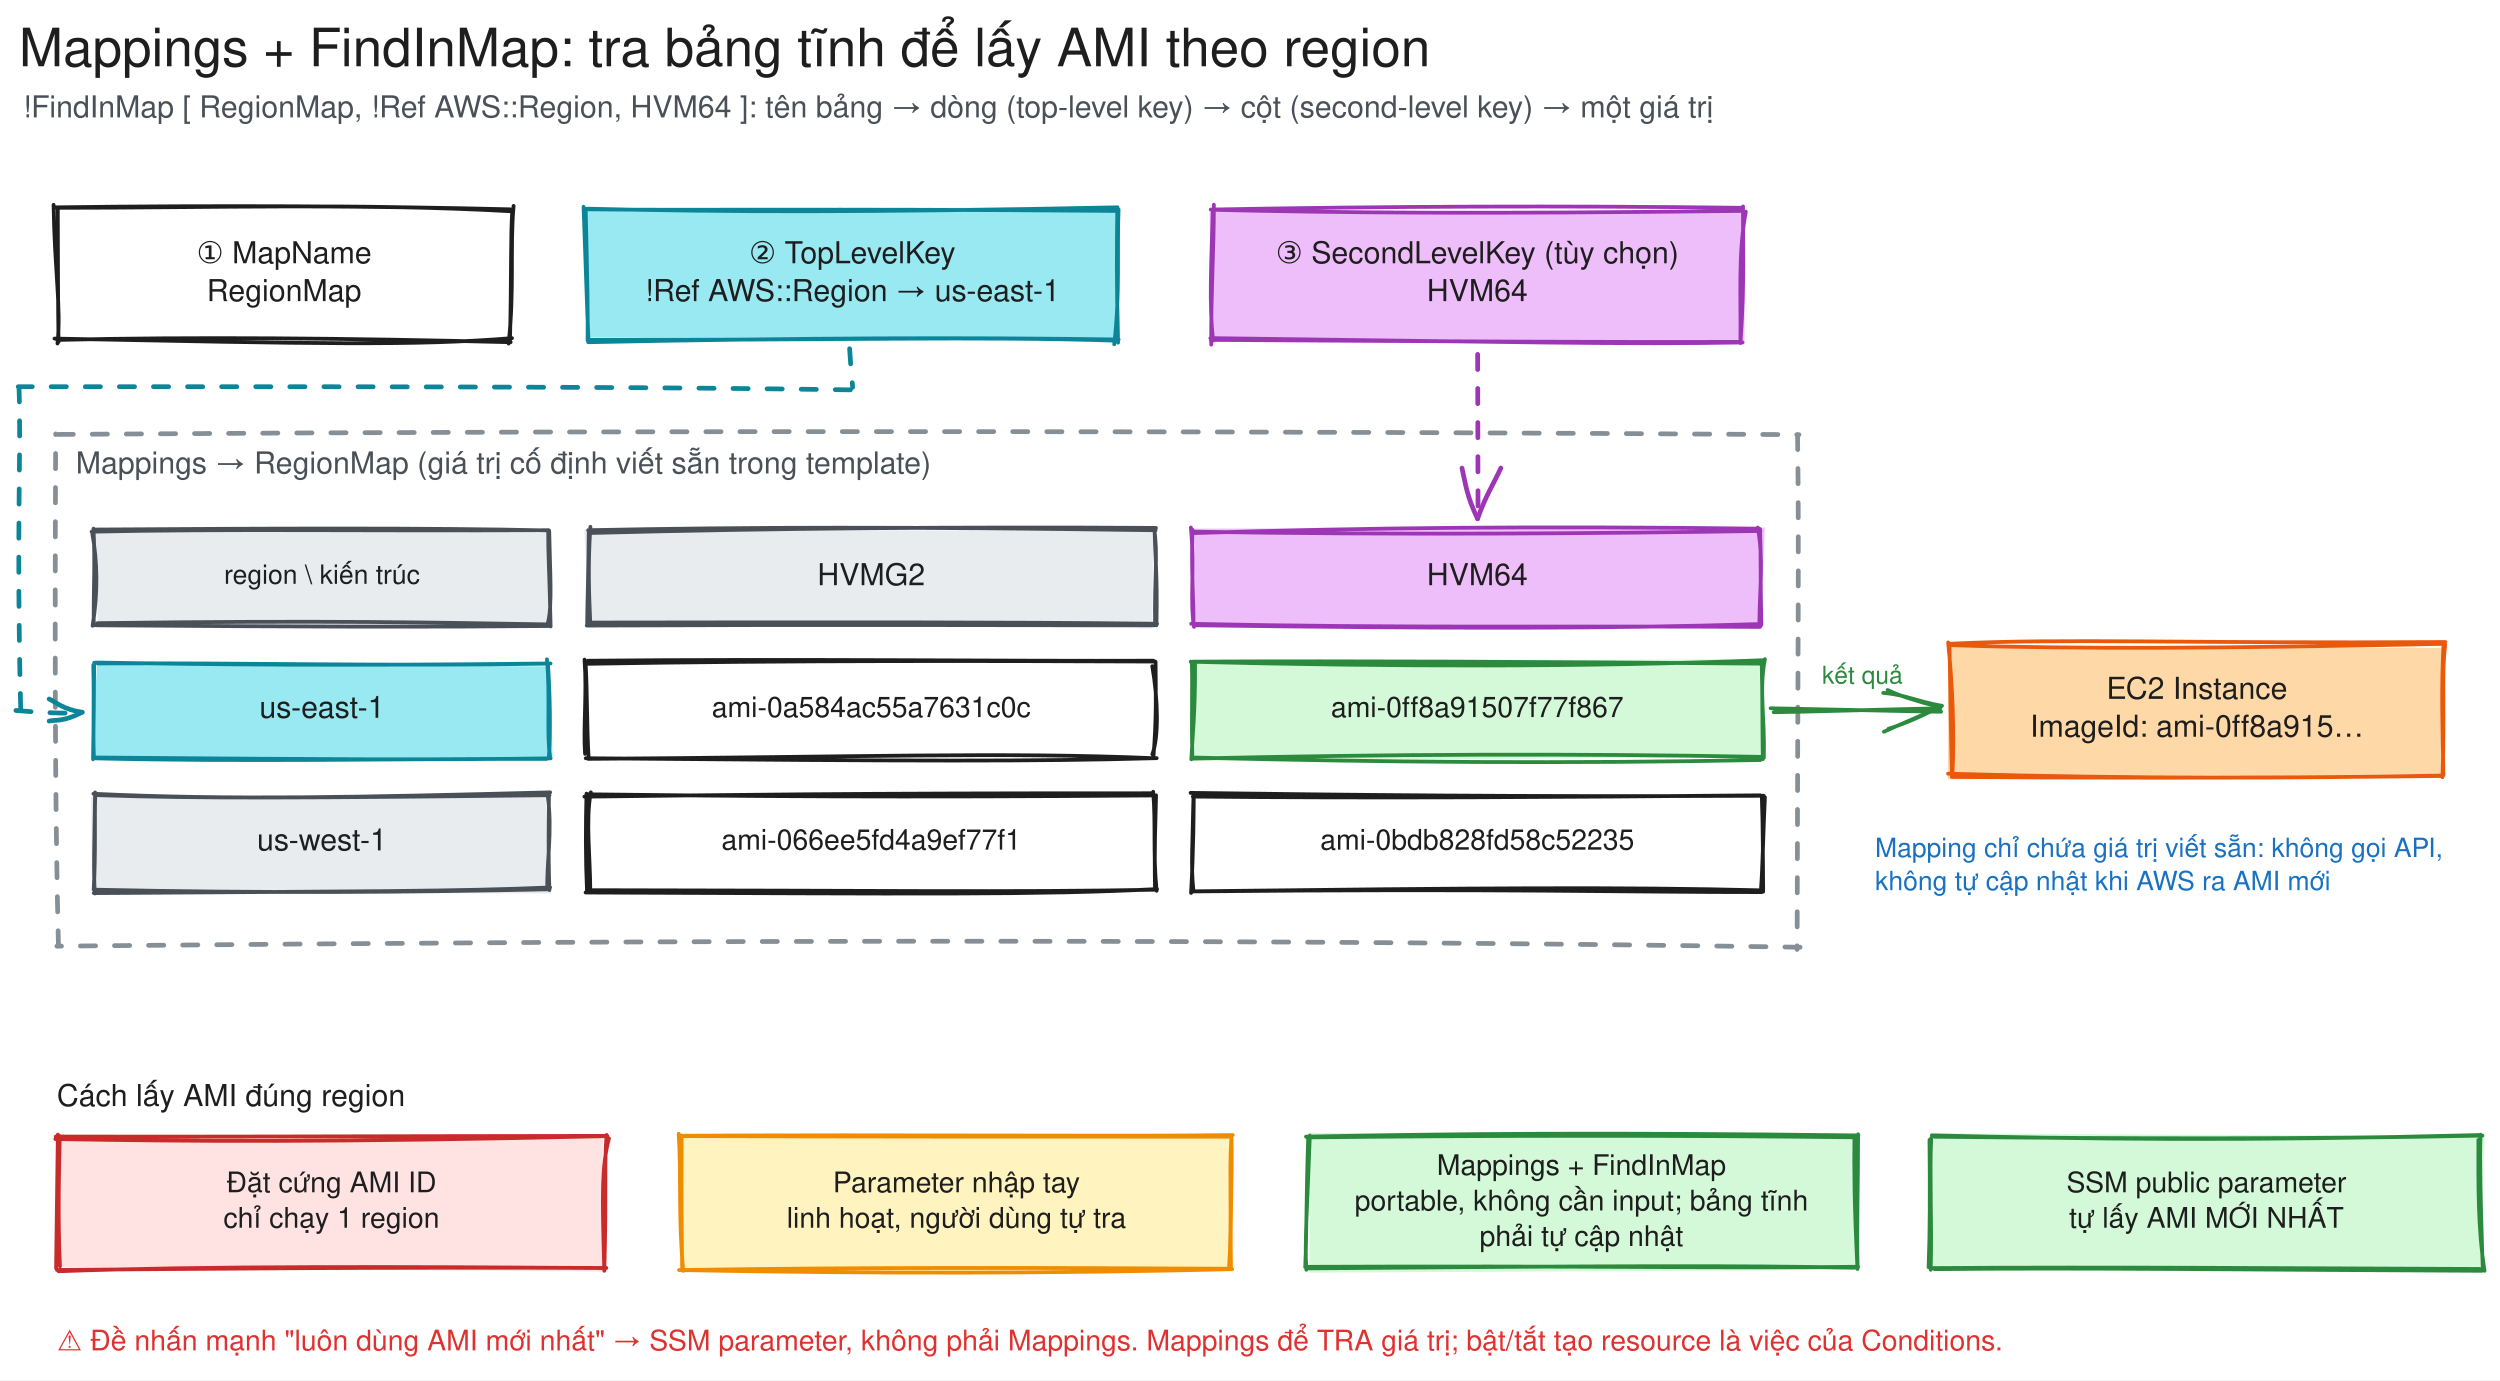
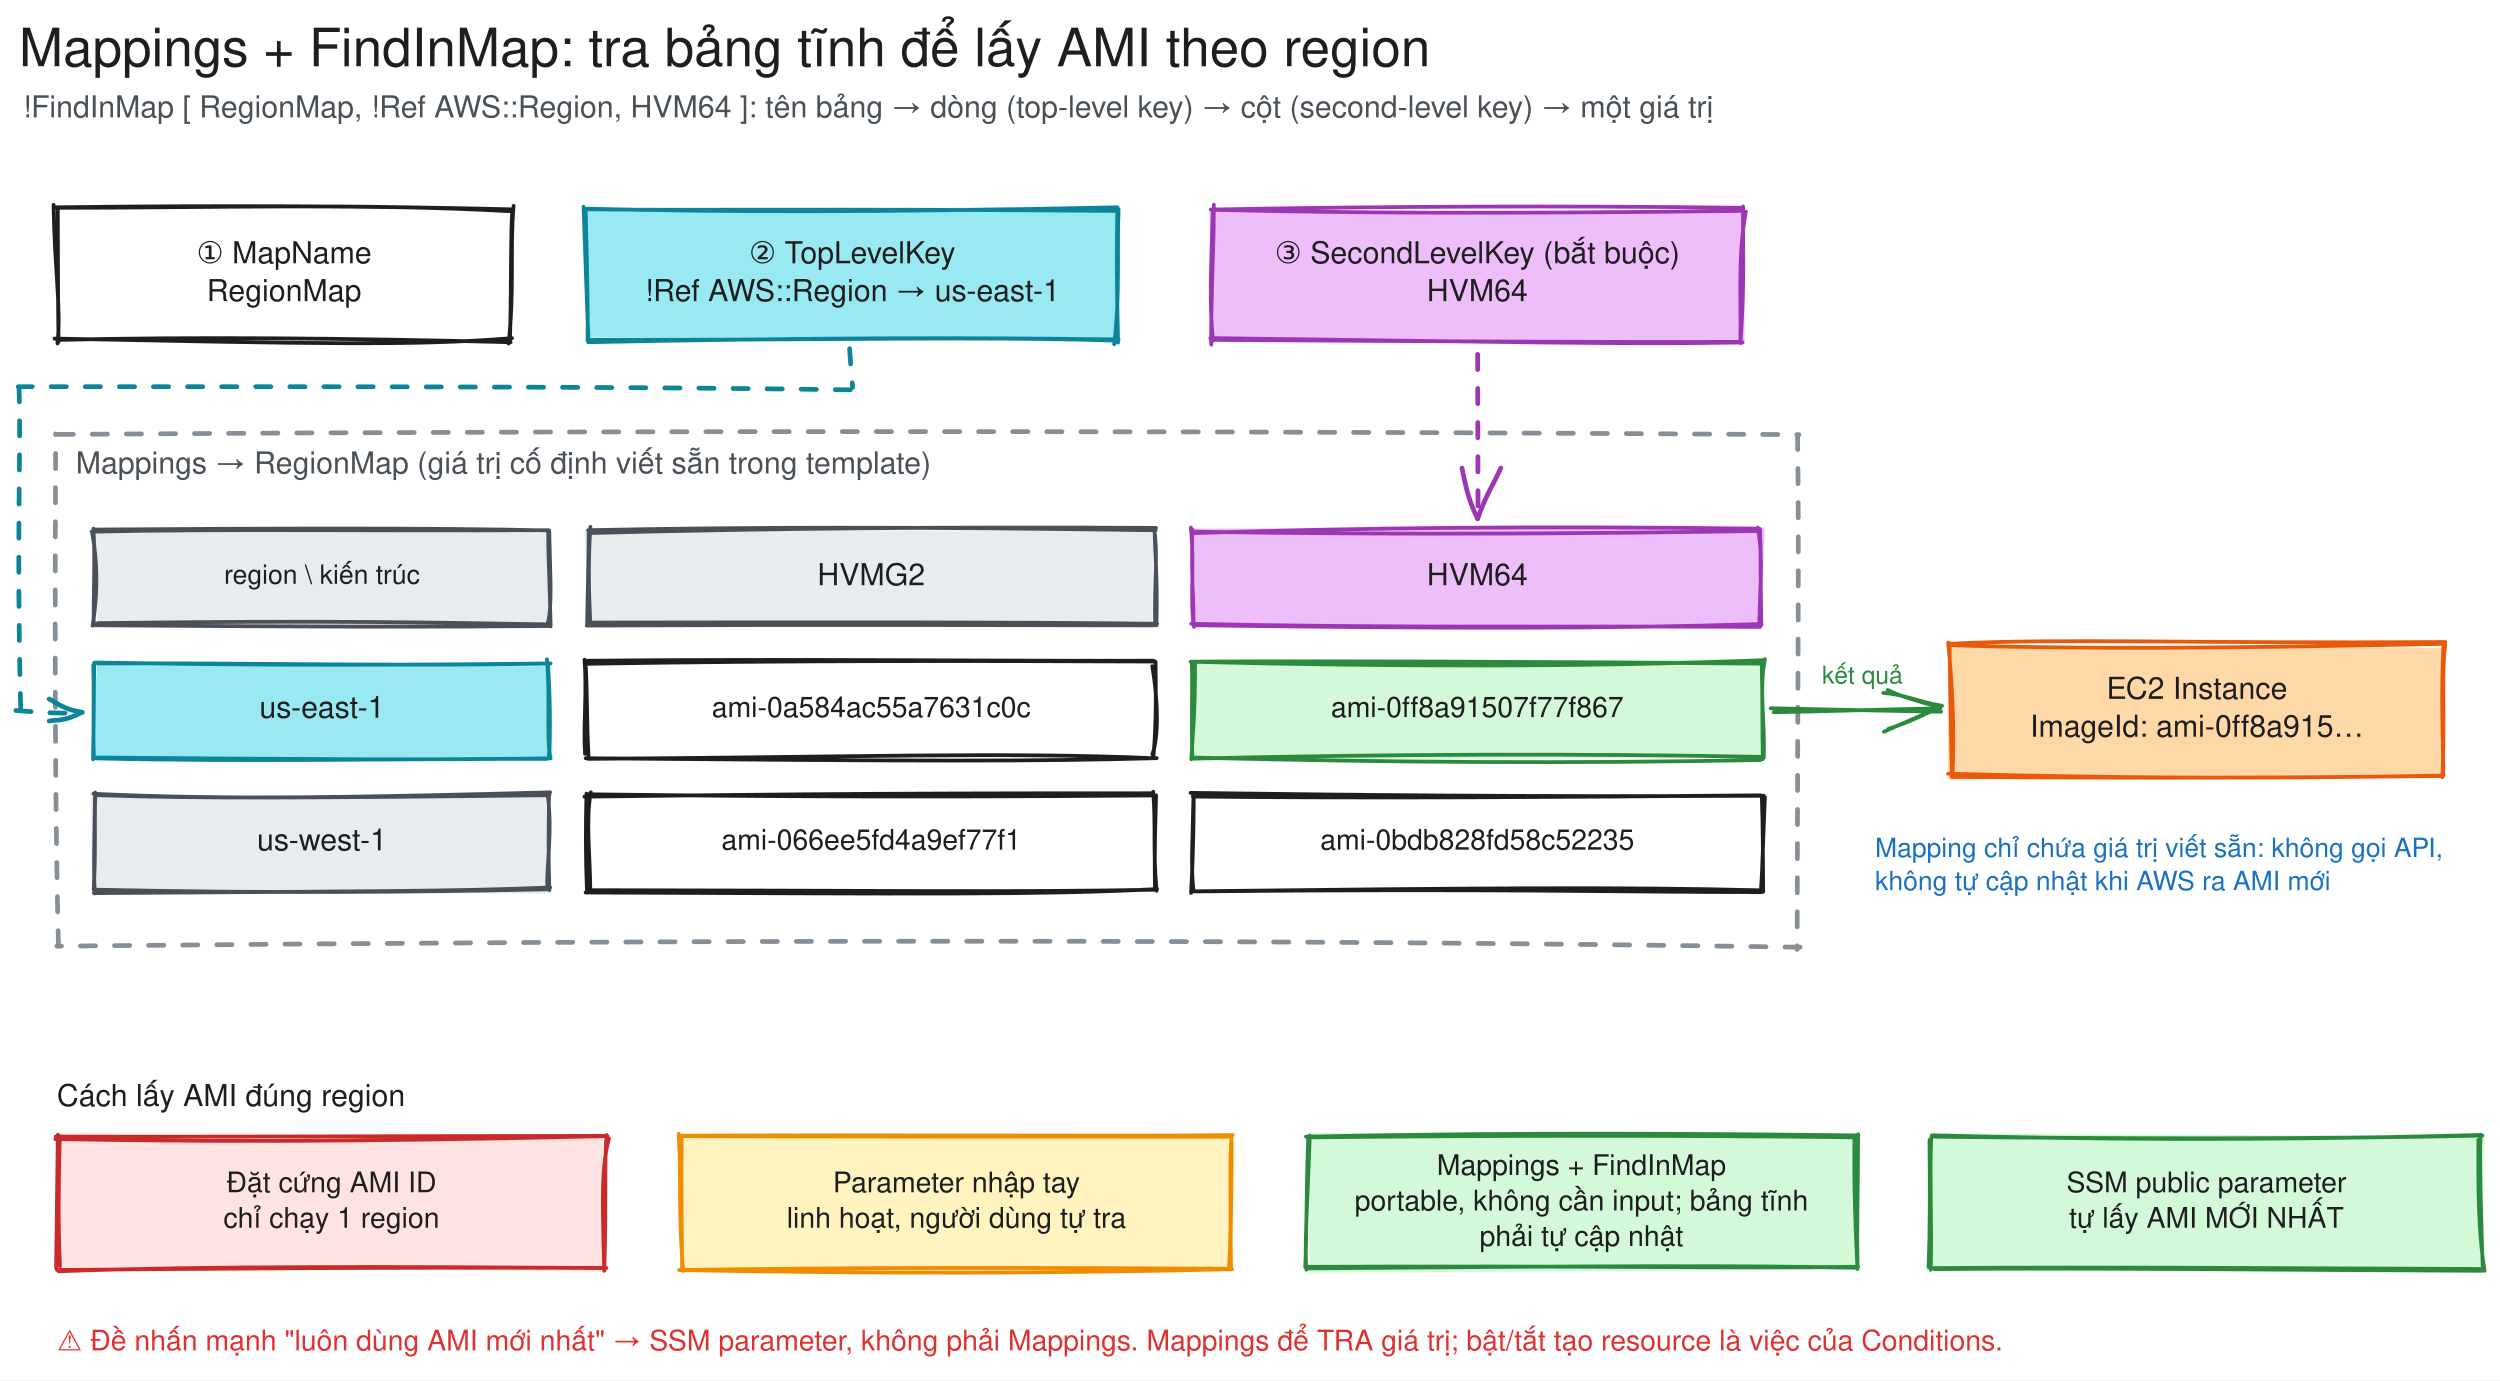
<svg xmlns="http://www.w3.org/2000/svg" version="1.1" viewBox="0 0 1320 728.75" width="1320" height="728.75">
  <defs>
    <style>
      @font-face {
        font-family: "Virgil";
        src: url("https://excalidraw.com/Virgil.woff2");
      }
      @font-face {
        font-family: "Cascadia";
        src: url("https://excalidraw.com/Cascadia.woff2");
      }
    </style>
  </defs>
  <rect x="0" y="0" width="1320" height="728.75" fill="#ffffff" />
  <g transform="translate(10 10) rotate(0 386.12 17.5)">
    <text x="0" y="25" font-family="Helvetica, Segoe UI Emoji" font-size="28px" fill="#1e1e1e" text-anchor="start" style="white-space: pre;" direction="ltr">Mappings + FindInMap: tra bảng tĩnh để lấy AMI theo region</text>
  </g>
  <g transform="translate(12 48) rotate(0 452.32 10)">
    <text x="0" y="14" font-family="Helvetica, Segoe UI Emoji" font-size="16px" fill="#495057" text-anchor="start" style="white-space: pre;" direction="ltr">!FindInMap [ RegionMap, !Ref AWS::Region, HVM64 ]: tên bảng → dòng (top-level key) → cột (second-level key) → một giá trị</text>
  </g>
  <g stroke-linecap="round" transform="translate(30 230) rotate(0 460 135)">
    <path d="M0.71 -0.63 C338.78 -3.06, 677.34 -2.2, 919.82 -0.49 M919.1 -0.61 C919.99 57.7, 919.17 116.77, 918.88 271.31 M920.43 270.13 C637.98 265.88, 356.2 266.13, 0.03 269.57 M0.85 269.44 C-0.43 214.32, -1.29 155.61, -0.61 -0.87" stroke="#868e96" stroke-width="2.5" fill="none" stroke-dasharray="8 10" />
  </g>
  <g transform="translate(40 236) rotate(0 234.88 10)">
    <text x="0" y="14" font-family="Helvetica, Segoe UI Emoji" font-size="16px" fill="#495057" text-anchor="start" style="white-space: pre;" direction="ltr">Mappings → RegionMap (giá trị cố định viết sẵn trong template)</text>
  </g>
  <g stroke-linecap="round" transform="translate(30 110) rotate(0 120 35)">
    <path d="M1.95 -1.47 L241.28 0.22 L238.35 70.64 L-1.61 71.29" stroke="none" stroke-width="0" fill="#ffffff" />
    <path d="M-0.03 -0.27 C82.51 -0.28, 161.73 -2.82, 239.71 1.54 M-0.59 -0.52 C84.9 -1.67, 170 -1.21, 239.47 0.53 M241.18 -1.29 C239.21 20.7, 241.66 43.79, 238.53 71.39 M240.54 0.46 C239.49 15.79, 240.14 31.74, 239.27 70.03 M240.35 68.54 C189.69 72.65, 137.5 71.5, -1.23 68.77 M239.62 70.69 C155.17 68.53, 69.92 67.76, 0.2 69.48 M0.35 71.37 C2.36 52.71, -1.13 33.72, -1.72 -1.85 M0.9 70.54 C0.57 49.35, 0.65 29.81, 0.5 0.21" stroke="#1e1e1e" stroke-width="2" fill="none" />
  </g>
  <g transform="translate(106.96 125) rotate(0 43.04 20)">
    <text x="43.04" y="14" font-family="Helvetica, Segoe UI Emoji" font-size="16px" fill="#1e1e1e" text-anchor="middle" style="white-space: pre;" direction="ltr">① MapName</text>
    <text x="43.04" y="34" font-family="Helvetica, Segoe UI Emoji" font-size="16px" fill="#1e1e1e" text-anchor="middle" style="white-space: pre;" direction="ltr">RegionMap</text>
  </g>
  <g stroke-linecap="round" transform="translate(310 110) rotate(0 140 35)">
    <path d="M-0.03 0.23 L280.65 -0.53 L281.07 69.58 L0.51 68.26" stroke="none" stroke-width="0" fill="#99e9f2" />
    <path d="M-1.08 0.5 C57.85 1.24, 115.43 0.03, 280.46 1.38 M0.48 0.19 C73.57 2, 145.31 2.24, 280.03 -0.54 M280.61 0.57 C279.73 20.62, 281.44 45.34, 278.3 71.76 M279.94 0.23 C279.69 19.4, 279.43 38.38, 280.34 70.92 M279.96 69.9 C207.09 67.45, 132.13 69.67, 1.03 69.46 M280.65 69.25 C198.73 68.11, 117.72 68.31, 0.61 70.69 M0.65 68.06 C-0.11 52.34, -0.57 34.01, -1.88 -0.84 M0.24 69.79 C0.44 55.86, 0.24 41.72, -0.77 0.2" stroke="#0c8599" stroke-width="2" fill="none" />
  </g>
  <g transform="translate(337.68 125) rotate(0 112.32 20)">
    <text x="112.32" y="14" font-family="Helvetica, Segoe UI Emoji" font-size="16px" fill="#1e1e1e" text-anchor="middle" style="white-space: pre;" direction="ltr">② TopLevelKey</text>
    <text x="112.32" y="34" font-family="Helvetica, Segoe UI Emoji" font-size="16px" fill="#1e1e1e" text-anchor="middle" style="white-space: pre;" direction="ltr">!Ref AWS::Region → us-east-1</text>
  </g>
  <g stroke-linecap="round" transform="translate(640 110) rotate(0 140 35)">
    <path d="M-1.4 1.72 L281.42 1.7 L281.08 71.85 L-0.21 70.1" stroke="none" stroke-width="0" fill="#eebefa" />
    <path d="M0.83 0.79 C70.91 2.39, 140.36 3, 279.77 1.36 M-0.73 0.64 C91.81 -1.07, 185.05 -1.45, 279.74 -0.28 M281.8 1.74 C277.57 24.64, 279.32 46.68, 278.94 71.16 M280.33 -0.99 C280.13 17.9, 281.24 37.62, 279.08 69.07 M280.04 70.79 C220.23 71.97, 157.63 70.55, -0.94 68.52 M279.45 70.53 C207.01 70.7, 135.09 70.32, -0.72 69.46 M-0.48 71.96 C-0.64 44.79, 0.93 21.79, 0.92 -1.91 M0.51 69.9 C-1.61 50.85, -0.5 31.03, 0.38 0.64" stroke="#9c36b5" stroke-width="2" fill="none" />
  </g>
  <g transform="translate(673.52 125) rotate(0 106.48 20)">
-     <text x="106.48" y="14" font-family="Helvetica, Segoe UI Emoji" font-size="16px" fill="#1e1e1e" text-anchor="middle" style="white-space: pre;" direction="ltr">③ SecondLevelKey (tùy chọn)</text>
+     <text x="106.48" y="14" font-family="Helvetica, Segoe UI Emoji" font-size="16px" fill="#1e1e1e" text-anchor="middle" style="white-space: pre;" direction="ltr">③ SecondLevelKey (bắt buộc)</text>
    <text x="106.48" y="34" font-family="Helvetica, Segoe UI Emoji" font-size="16px" fill="#1e1e1e" text-anchor="middle" style="white-space: pre;" direction="ltr">HVM64</text>
  </g>
  <g stroke-linecap="round" transform="translate(50 280) rotate(0 120 25)">
    <path d="M0.44 -0.93 L238.94 1.51 L239.48 51.15 L1.62 51.52" stroke="none" stroke-width="0" fill="#e9ecef" />
    <path d="M-1.65 0.73 C69.08 -0.84, 141.62 0.39, 238.76 -0.03 M0.29 -0.4 C89.14 -0.98, 177.7 -1.39, 239.92 0.09 M239.99 0.64 C240.28 20.41, 241.84 40.28, 239.13 49.41 M239.45 -0.13 C239.35 11.44, 240.17 24.59, 240.72 50.76 M239.29 49.68 C180.1 48.74, 123.8 47.45, 1.5 49.03 M239.75 50.53 C177.34 51.12, 112.89 51, -0.5 50.1 M-1.11 50.41 C1.83 32.7, 1.35 16.02, -1.22 1.99 M-0.49 50.04 C-0.78 33.97, 0.36 16.47, -0.65 -0.87" stroke="#495057" stroke-width="2" fill="none" />
  </g>
  <g transform="translate(111.69 296.25) rotate(0 58.31 8.75)">
    <text x="58.31" y="12" font-family="Helvetica, Segoe UI Emoji" font-size="14px" fill="#1e1e1e" text-anchor="middle" style="white-space: pre;" direction="ltr">region \ kiến trúc</text>
  </g>
  <g stroke-linecap="round" transform="translate(310 280) rotate(0 150 25)">
    <path d="M-1.52 -0.38 L298.86 0.41 L298.48 51.85 L1.04 48.4" stroke="none" stroke-width="0" fill="#e9ecef" />
    <path d="M1.11 1.43 C99.04 -1.14, 197.35 -1.88, 300.35 -1.26 M0.54 -0.05 C84.62 -1.71, 168.18 -1.91, 300.14 -0.03 M299.36 -0.87 C301.51 11.99, 299.46 25.7, 299.89 49.43 M299.66 -0.57 C299.72 12.02, 301.21 22.64, 300.6 50.17 M300.93 49.34 C217.31 48.41, 135.21 48.52, 1.28 48.71 M299.6 50.15 C216.96 50.19, 133.27 49.69, -0.18 50.3 M1.67 49.19 C1.03 34.24, 0.33 18.94, 1.73 -1.82 M0.02 49.28 C0.17 35.4, 0.74 20.84, 0.87 0.38" stroke="#495057" stroke-width="2" fill="none" />
  </g>
  <g transform="translate(432.72 295) rotate(0 27.28 10)">
    <text x="27.28" y="14" font-family="Helvetica, Segoe UI Emoji" font-size="16px" fill="#1e1e1e" text-anchor="middle" style="white-space: pre;" direction="ltr">HVMG2</text>
  </g>
  <g stroke-linecap="round" transform="translate(630 280) rotate(0 150 25)">
    <path d="M-0.84 -0.89 L301.79 -1.41 L299.71 50.32 L-1.25 49.97" stroke="none" stroke-width="0" fill="#eebefa" />
    <path d="M0.81 1.46 C90.1 -1.38, 179.17 -2.32, 298.78 -0.87 M-0.25 0.72 C107.68 2.57, 215.07 1.69, 299.5 0.35 M298.09 -1.43 C301.26 15.8, 299.12 29.69, 298.96 48.09 M299.3 -0.65 C299.77 10.45, 299.41 21.09, 299.98 50.04 M299.3 51.01 C202.48 50.4, 104.99 51.72, -1.04 49.36 M300.06 49.47 C218.36 52.01, 137.54 51.97, 0.39 50.14 M0.42 50.98 C-1.87 35.35, 0.91 21.25, -1.22 -1.45 M0.16 49.04 C0.28 36.51, -1.09 23.04, -0.39 -0.35" stroke="#9c36b5" stroke-width="2" fill="none" />
  </g>
  <g transform="translate(752.72 295) rotate(0 27.28 10)">
    <text x="27.28" y="14" font-family="Helvetica, Segoe UI Emoji" font-size="16px" fill="#1e1e1e" text-anchor="middle" style="white-space: pre;" direction="ltr">HVM64</text>
  </g>
  <g stroke-linecap="round" transform="translate(50 350) rotate(0 120 25)">
    <path d="M1.29 1.03 L240.25 1.79 L241.82 50.1 L-1.82 49.66" stroke="none" stroke-width="0" fill="#99e9f2" />
    <path d="M1.55 0.29 C78.31 -0.13, 156.16 1.87, 239.06 0.39 M0.56 -0.18 C63.06 0.89, 126.16 1.6, 240.69 0.31 M238.77 -1.89 C240.58 17.35, 238.52 38.71, 240.44 49.43 M239.28 -0.04 C240.51 18.05, 240.68 36.23, 239.78 50.47 M238.69 50.69 C158.77 50.58, 79.56 52.33, 0.7 50.42 M240.74 50.41 C184.87 51.17, 128.99 51.06, -0.22 49.96 M-0.43 49.54 C-1.02 36.16, -0.22 22.45, -0.75 1.2 M-0.86 50.9 C-0.51 33.07, -0.38 15, -0.27 -0.05" stroke="#0c8599" stroke-width="2" fill="none" />
  </g>
  <g transform="translate(130.96 365) rotate(0 39.04 10)">
    <text x="39.04" y="14" font-family="Helvetica, Segoe UI Emoji" font-size="16px" fill="#1e1e1e" text-anchor="middle" style="white-space: pre;" direction="ltr">us-east-1</text>
  </g>
  <g stroke-linecap="round" transform="translate(310 350) rotate(0 150 25)">
    <path d="M0.92 -1.95 L299.22 -0.27 L299.42 49.1 L-0.68 50.49" stroke="none" stroke-width="0" fill="#ffffff" />
    <path d="M0.37 -1.13 C110.65 -2.22, 222.38 -0.81, 298.99 -1.15 M-0.48 0.49 C109.05 -1.43, 217.85 -1.01, 299.99 -0.71 M298.4 1.75 C301.52 19.65, 301.83 39.36, 298.43 48.27 M300.13 -0.56 C300.28 15.35, 300.65 29.25, 299.03 49.45 M299.65 50.35 C220.48 46.99, 143.37 49.76, 0.52 50.67 M300.73 50.3 C237.97 52.06, 176.59 51.93, -0.72 50.35 M-1.08 48.04 C-2.11 34.68, -0.03 15.74, -1.37 -1.71 M0.79 50.33 C-0.26 32.08, 0.12 15.55, -0.81 0.18" stroke="#1e1e1e" stroke-width="2" fill="none" />
  </g>
  <g transform="translate(366.775 365.625) rotate(0 93.225 9.375)">
    <text x="93.225" y="13" font-family="Helvetica, Segoe UI Emoji" font-size="15px" fill="#1e1e1e" text-anchor="middle" style="white-space: pre;" direction="ltr">ami-0a584ac55a7631c0c</text>
  </g>
  <g stroke-linecap="round" transform="translate(630 350) rotate(0 150 25)">
    <path d="M0.22 -0.55 L298.9 -2 L300.61 49.67 L-0.9 51.76" stroke="none" stroke-width="0" fill="#d3f9d8" />
    <path d="M-1.33 -0.61 C103.48 2.06, 208.81 2.28, 301.24 -1.42 M0.21 -0.66 C88.78 -1.09, 177.2 -0.61, 300.33 0.4 M301.88 -1.98 C298.7 14.12, 301.86 28.8, 301.31 50.08 M300.16 -0.26 C300.61 16.31, 300.5 35.33, 300.76 50.86 M299.47 51.29 C199.33 53.23, 99.42 52.56, 1.23 49.99 M300.27 49.63 C200.98 47.74, 101.29 48.2, -0.59 50.53 M-0.98 50.9 C-0.4 38.5, 1.13 26.83, 0.97 -0.03 M-0.43 49.45 C-1 30.06, -0.23 10.16, -0.74 -0.43" stroke="#2b8a3e" stroke-width="2" fill="none" />
  </g>
  <g transform="translate(685.95 365.625) rotate(0 94.05 9.375)">
    <text x="94.05" y="13" font-family="Helvetica, Segoe UI Emoji" font-size="15px" fill="#1e1e1e" text-anchor="middle" style="white-space: pre;" direction="ltr">ami-0ff8a91507f77f867</text>
  </g>
  <g stroke-linecap="round" transform="translate(50 420) rotate(0 120 25)">
    <path d="M-1.99 0.79 L238.06 1.36 L240.95 51.8 L-1.38 51.2" stroke="none" stroke-width="0" fill="#e9ecef" />
    <path d="M-0.67 -0.89 C71.65 2.53, 140.99 0.9, 240.48 -1.64 M0.83 -0.18 C55.66 1.74, 112.11 1.25, 240.12 -0.08 M239.16 -0.12 C241.88 18.92, 238.43 36.54, 239.02 49.52 M239.83 0.92 C239.84 14.39, 239.34 27.79, 240.08 49.96 M240.46 48.58 C192.02 50.64, 144.17 50.6, -0.49 51.56 M240.14 49.54 C165.54 51.1, 91.03 51.71, -0.16 49.75 M0.07 51.77 C-0.74 37.94, -0.14 25.83, 0.2 -1.6 M-0.54 49.68 C0.61 31.27, -0.17 10.67, 0.28 0.66" stroke="#495057" stroke-width="2" fill="none" />
  </g>
  <g transform="translate(128.4 435) rotate(0 41.6 10)">
    <text x="41.6" y="14" font-family="Helvetica, Segoe UI Emoji" font-size="16px" fill="#1e1e1e" text-anchor="middle" style="white-space: pre;" direction="ltr">us-west-1</text>
  </g>
  <g stroke-linecap="round" transform="translate(310 420) rotate(0 150 25)">
    <path d="M0.61 -0.38 L298.59 1.97 L301.55 48.98 L1.8 50.41" stroke="none" stroke-width="0" fill="#ffffff" />
    <path d="M-1.42 0.64 C68.62 -0.21, 139.61 -1.24, 298.75 -1.16 M-0.18 -0.61 C81.84 0.38, 163.35 1.09, 299.39 -0.01 M298.88 -1.95 C300.33 15.41, 298.72 30.02, 300.69 50.34 M300.39 -0.08 C300.12 13.45, 299.41 26.92, 299.86 49.83 M300.91 49.44 C238.18 52.63, 176.43 51.88, -0.8 51.24 M300.73 49.76 C225.39 51.2, 150.69 50.19, 0.57 50.02 M1.66 50.23 C1.69 33.38, -0.89 13.06, 1.95 -1.65 M-0.05 50.98 C-0.86 32.85, -0.77 15.68, -0.33 -0.97" stroke="#1e1e1e" stroke-width="2" fill="none" />
  </g>
  <g transform="translate(368.425 435.625) rotate(0 91.575 9.375)">
    <text x="91.575" y="13" font-family="Helvetica, Segoe UI Emoji" font-size="15px" fill="#1e1e1e" text-anchor="middle" style="white-space: pre;" direction="ltr">ami-066ee5fd4a9ef77f1</text>
  </g>
  <g stroke-linecap="round" transform="translate(630 420) rotate(0 150 25)">
    <path d="M-0.06 1.49 L300.02 0.98 L301.65 51.07 L-0.33 48.5" stroke="none" stroke-width="0" fill="#ffffff" />
    <path d="M-1.37 -1.36 C82.68 -0.3, 167.05 0.78, 301.25 0.17 M-0.18 0.59 C96.49 1.53, 192.89 0.91, 299.45 -0.07 M301.86 0.96 C301.04 17.8, 300.7 37.63, 299.78 50.08 M300.24 0.56 C300.89 16.48, 300.75 34.21, 300.95 50.81 M300.19 51.03 C230.64 51.11, 162.17 49.02, -0.41 50.67 M299.43 50.09 C227.04 48.3, 152.78 48.82, 0.48 50.61 M-1.11 51.47 C0.19 29.02, 0.23 8.24, 0.32 -0.92 M0.09 49.85 C-1.24 37.27, -0.33 26, 0.18 -0.53" stroke="#1e1e1e" stroke-width="2" fill="none" />
  </g>
  <g transform="translate(686.775 435.625) rotate(0 93.225 9.375)">
    <text x="93.225" y="13" font-family="Helvetica, Segoe UI Emoji" font-size="15px" fill="#1e1e1e" text-anchor="middle" style="white-space: pre;" direction="ltr">ami-0bdb828fd58c52235</text>
  </g>
  <g stroke-linecap="round" transform="translate(1030 340) rotate(0 130 35)">
    <path d="M-1.38 1.96 L260.36 1.99 L258.62 68.6 L-1.56 71.57" stroke="none" stroke-width="0" fill="#ffd8a8" />
    <path d="M-0.16 -0.11 C61.61 -3.07, 123.35 -0.14, 261.13 -1.01 M0.49 0.75 C70.01 2.7, 138.98 2.45, 260.3 -0.05 M261.07 0.51 C259.01 16.38, 260.98 35.74, 259.58 70.38 M260.2 -0.33 C258.94 23.28, 259.62 44.71, 260.13 69.28 M258.55 69.5 C180.98 70.9, 102.71 71.34, -1.44 68.52 M259.24 69.71 C156.95 71, 53.56 70.71, 0.52 70.2 M0.85 70.16 C2.07 45.87, 0.82 20.81, -1.38 -0.8 M0.62 69.28 C0.07 47.93, -0.2 24.17, -0.67 0.07" stroke="#e8590c" stroke-width="2" fill="none" />
  </g>
  <g transform="translate(1066.56 355) rotate(0 93.44 20)">
    <text x="93.44" y="14" font-family="Helvetica, Segoe UI Emoji" font-size="16px" fill="#1e1e1e" text-anchor="middle" style="white-space: pre;" direction="ltr">EC2 Instance</text>
    <text x="93.44" y="34" font-family="Helvetica, Segoe UI Emoji" font-size="16px" fill="#1e1e1e" text-anchor="middle" style="white-space: pre;" direction="ltr">ImageId: ami-0ff8a915…</text>
  </g>
  <g stroke-linecap="round" transform="translate(30 600) rotate(0 145 35)">
    <path d="M-0.02 -0.77 L288.14 -0.15 L288.7 71.42 L-0.06 69.04" stroke="none" stroke-width="0" fill="#ffe3e3" />
    <path d="M-0.8 1.42 C72.13 2.64, 141.13 3.29, 290.72 -0.13 M-0.57 0.08 C72.5 0.34, 145.12 -0.1, 289.44 -0.26 M291.53 1.1 C287.81 15.61, 287.87 28.78, 289 68.5 M290.29 -0.76 C289 14, 290.27 27.81, 289.08 70.98 M288.79 69.53 C184.19 68.81, 77.17 68.37, 0.93 71.22 M290.15 69.49 C178.67 68.93, 66.04 70.01, 0.06 70.54 M1.66 68.64 C0.39 41.36, 1.22 15.35, 1.57 -0.15 M-0.38 69.64 C-0.07 49.04, 0.13 28.33, 0.54 -0.91" stroke="#c92a2a" stroke-width="2" fill="none" />
  </g>
  <g transform="translate(115.675 616.25) rotate(0 59.325 18.75)">
    <text x="59.325" y="13.25" font-family="Helvetica, Segoe UI Emoji" font-size="15px" fill="#1e1e1e" text-anchor="middle" style="white-space: pre;" direction="ltr">Đặt cứng AMI ID</text>
    <text x="59.325" y="32" font-family="Helvetica, Segoe UI Emoji" font-size="15px" fill="#1e1e1e" text-anchor="middle" style="white-space: pre;" direction="ltr">chỉ chạy 1 region</text>
  </g>
  <g stroke-linecap="round" transform="translate(360 600) rotate(0 145 35)">
    <path d="M1.07 -1.99 L289.76 1.01 L290.55 70.45 L1.15 71.55" stroke="none" stroke-width="0" fill="#fff3bf" />
    <path d="M0.85 -0.26 C114.91 -1.07, 228.67 0.17, 290.88 -0.68 M-0.02 -0.14 C90.59 0.17, 180.27 0.18, 290.24 0.18 M290.13 1.49 C288.86 20.56, 290.71 42.57, 288.9 70.08 M290.21 -0.69 C290.83 21.13, 289.34 40.83, 289.98 69.58 M290.54 70.13 C198.73 72.31, 107.58 72.65, -1.47 70.58 M290.18 69.9 C192.68 69.37, 94.95 69.08, -0.15 70.58 M0.78 71.04 C-1.92 44.51, -0.22 19.26, -1.66 -1.37 M0.17 70.29 C0.03 52.74, -0.25 35.35, -0.06 -0.45" stroke="#f08c00" stroke-width="2" fill="none" />
  </g>
  <g transform="translate(409.975 616.25) rotate(0 95.025 18.75)">
    <text x="95.025" y="13.25" font-family="Helvetica, Segoe UI Emoji" font-size="15px" fill="#1e1e1e" text-anchor="middle" style="white-space: pre;" direction="ltr">Parameter nhập tay</text>
    <text x="95.025" y="32" font-family="Helvetica, Segoe UI Emoji" font-size="15px" fill="#1e1e1e" text-anchor="middle" style="white-space: pre;" direction="ltr">linh hoạt, người dùng tự tra</text>
  </g>
  <g stroke-linecap="round" transform="translate(690 600) rotate(0 145 35)">
    <path d="M1.38 -1.87 L290.29 0.84 L290.7 70.5 L1.41 71.98" stroke="none" stroke-width="0" fill="#d3f9d8" />
    <path d="M-0.44 0.15 C78.39 -1.43, 155.3 -2.12, 291.21 -0.49 M0.15 0.55 C98.45 -0.52, 196.79 -0.6, 289.47 0.5 M291.07 -1.11 C291.1 23.15, 290.28 46.98, 290.8 68.92 M289.15 -0.59 C288.95 17.29, 288.98 34.24, 290.75 70.02 M291.1 68.85 C220.89 69.79, 149.94 68.21, -0.69 68.89 M289.27 69.33 C227.57 68.14, 164.62 68.34, 0.12 69.7 M-0.24 70.43 C-1.24 55.81, 0.23 38.76, 1.58 -0.43 M-0.85 69.04 C-0.02 51.87, -0.41 33.63, 0.75 0.03" stroke="#2b8a3e" stroke-width="2" fill="none" />
  </g>
  <g transform="translate(709.9 606.875) rotate(0 125.1 28.125)">
    <text x="125.1" y="13.5" font-family="Helvetica, Segoe UI Emoji" font-size="15px" fill="#1e1e1e" text-anchor="middle" style="white-space: pre;" direction="ltr">Mappings + FindInMap</text>
    <text x="125.1" y="32.25" font-family="Helvetica, Segoe UI Emoji" font-size="15px" fill="#1e1e1e" text-anchor="middle" style="white-space: pre;" direction="ltr">portable, không cần input; bảng tĩnh</text>
    <text x="125.1" y="51" font-family="Helvetica, Segoe UI Emoji" font-size="15px" fill="#1e1e1e" text-anchor="middle" style="white-space: pre;" direction="ltr">phải tự cập nhật</text>
  </g>
  <g stroke-linecap="round" transform="translate(1020 600) rotate(0 145 35)">
    <path d="M-0.87 -1.61 L291.96 0.02 L289.26 70.07 L0.26 71" stroke="none" stroke-width="0" fill="#d3f9d8" />
    <path d="M1.43 0.19 C101.25 1.28, 201.47 1.52, 290.73 -0.41 M0.02 -0.53 C80.95 1.42, 162.98 2.59, 289.35 -0.7 M288.59 1.87 C288.55 25.42, 288.32 49.2, 291.84 70.99 M289.72 -0.9 C289.17 14.82, 289.71 29.37, 290.84 69.57 M290.41 70.98 C181.97 70.55, 71.3 69.2, 1.5 70.11 M289.3 70.02 C193.31 69.71, 95.81 68.85, -0.19 69.56 M-1.7 69.09 C-0.97 49.8, -0.95 30.97, -1.22 1.87 M-0.6 70.43 C0.12 45.49, -1.29 20.11, -0.32 0.84" stroke="#2b8a3e" stroke-width="2" fill="none" />
  </g>
  <g transform="translate(1086.25 616.25) rotate(0 78.75 18.75)">
    <text x="78.75" y="13.25" font-family="Helvetica, Segoe UI Emoji" font-size="15px" fill="#1e1e1e" text-anchor="middle" style="white-space: pre;" direction="ltr">SSM public parameter</text>
    <text x="78.75" y="32" font-family="Helvetica, Segoe UI Emoji" font-size="15px" fill="#1e1e1e" text-anchor="middle" style="white-space: pre;" direction="ltr">tự lấy AMI MỚI NHẤT</text>
  </g>
  <g stroke-linecap="round">
    <g transform="translate(936 375) rotate(0 44 0)">
      <path d="M-1.11 -1.03 C13.71 -0.82, 74.13 0.66, 88.9 0.79 M0.51 1.05 C15.25 0.96, 74.09 -0.91, 88.43 -0.92" stroke="#2b8a3e" stroke-width="2" fill="none" />
    </g>
    <g transform="translate(936 375) rotate(0 44 0)">
      <path d="M58.71 11.36 C70.16 6.12, 76.85 3.73, 89.27 -2.35 M61.05 9.84 C66.83 7.95, 74.12 5.47, 87.86 -1.64" stroke="#2b8a3e" stroke-width="2" fill="none" />
    </g>
    <g transform="translate(936 375) rotate(0 44 0)">
      <path d="M58.34 -9.16 C69.82 -8.26, 76.62 -4.5, 89.27 -2.35 M60.67 -10.68 C66.67 -7.74, 74.05 -5.41, 87.86 -1.64" stroke="#2b8a3e" stroke-width="2" fill="none" />
    </g>
  </g>
  <g stroke-linecap="round">
    <g transform="translate(450 186) rotate(0 -220 94.5)">
      <path d="M-1.4 -1.86 C-1.18 2.38, -0.66 9.36, 0.19 18.45 M-0.98 19.84 C-91.98 18.56, -183.16 18.03, -440.38 18.17 M-439.97 18.18 C-438.69 55.43, -441.49 91.17, -439.05 189.35 M-441.6 189.13 C-426.36 190.46, -415.75 190.7, -406.82 190.56" stroke="#0c8599" stroke-width="2.5" fill="none" stroke-dasharray="8 10" />
    </g>
    <g transform="translate(450 186) rotate(0 -220 94.5)">
      <path d="M-424.04 194.72 C-420.55 193.88, -416.75 195.35, -406.64 190.07" stroke="#0c8599" stroke-width="2.5" fill="none" />
    </g>
    <g transform="translate(450 186) rotate(0 -220 94.5)">
      <path d="M-424.05 183.09 C-420.53 184.68, -416.73 188.58, -406.64 190.07" stroke="#0c8599" stroke-width="2.5" fill="none" />
    </g>
  </g>
  <g stroke-linecap="round">
    <g transform="translate(780 186) rotate(0 0 44)">
      <path d="M0.19 1.12 C0.33 16.02, 0.31 74.28, 0.4 88.68" stroke="#9c36b5" stroke-width="2.5" fill="none" stroke-dasharray="8 10" />
    </g>
    <g transform="translate(780 186) rotate(0 0 44)">
      <path d="M-8.07 61.18 C-6.28 69.02, -5.57 76.06, 0.17 87.89" stroke="#9c36b5" stroke-width="2.5" fill="none" />
    </g>
    <g transform="translate(780 186) rotate(0 0 44)">
      <path d="M12.45 61.12 C8.89 69.02, 4.26 76.07, 0.17 87.89" stroke="#9c36b5" stroke-width="2.5" fill="none" />
    </g>
  </g>
  <g transform="translate(962 350) rotate(0 22.49 8.125)">
    <text x="0" y="11" font-family="Helvetica, Segoe UI Emoji" font-size="13px" fill="#2b8a3e" text-anchor="start" style="white-space: pre;" direction="ltr">kết quả</text>
  </g>
  <g transform="translate(990 440) rotate(0 155.33 17.5)">
    <text x="0" y="12.5" font-family="Helvetica, Segoe UI Emoji" font-size="14px" fill="#1971c2" text-anchor="start" style="white-space: pre;" direction="ltr">Mapping chỉ chứa giá trị viết sẵn: không gọi API,</text>
    <text x="0" y="30" font-family="Helvetica, Segoe UI Emoji" font-size="14px" fill="#1971c2" text-anchor="start" style="white-space: pre;" direction="ltr">không tự cập nhật khi AWS ra AMI mới</text>
  </g>
  <g transform="translate(30 570) rotate(0 92.56 10)">
    <text x="0" y="14" font-family="Helvetica, Segoe UI Emoji" font-size="16px" fill="#1e1e1e" text-anchor="start" style="white-space: pre;" direction="ltr">Cách lấy AMI đúng region</text>
  </g>
  <g transform="translate(30 700) rotate(0 531.375 9.375)">
    <text x="0" y="13" font-family="Helvetica, Segoe UI Emoji" font-size="15px" fill="#e03131" text-anchor="start" style="white-space: pre;" direction="ltr">⚠ Đề nhấn mạnh "luôn dùng AMI mới nhất" → SSM parameter, không phải Mappings. Mappings để TRA giá trị; bật/tắt tạo resource là việc của Conditions.</text>
  </g>
</svg>
